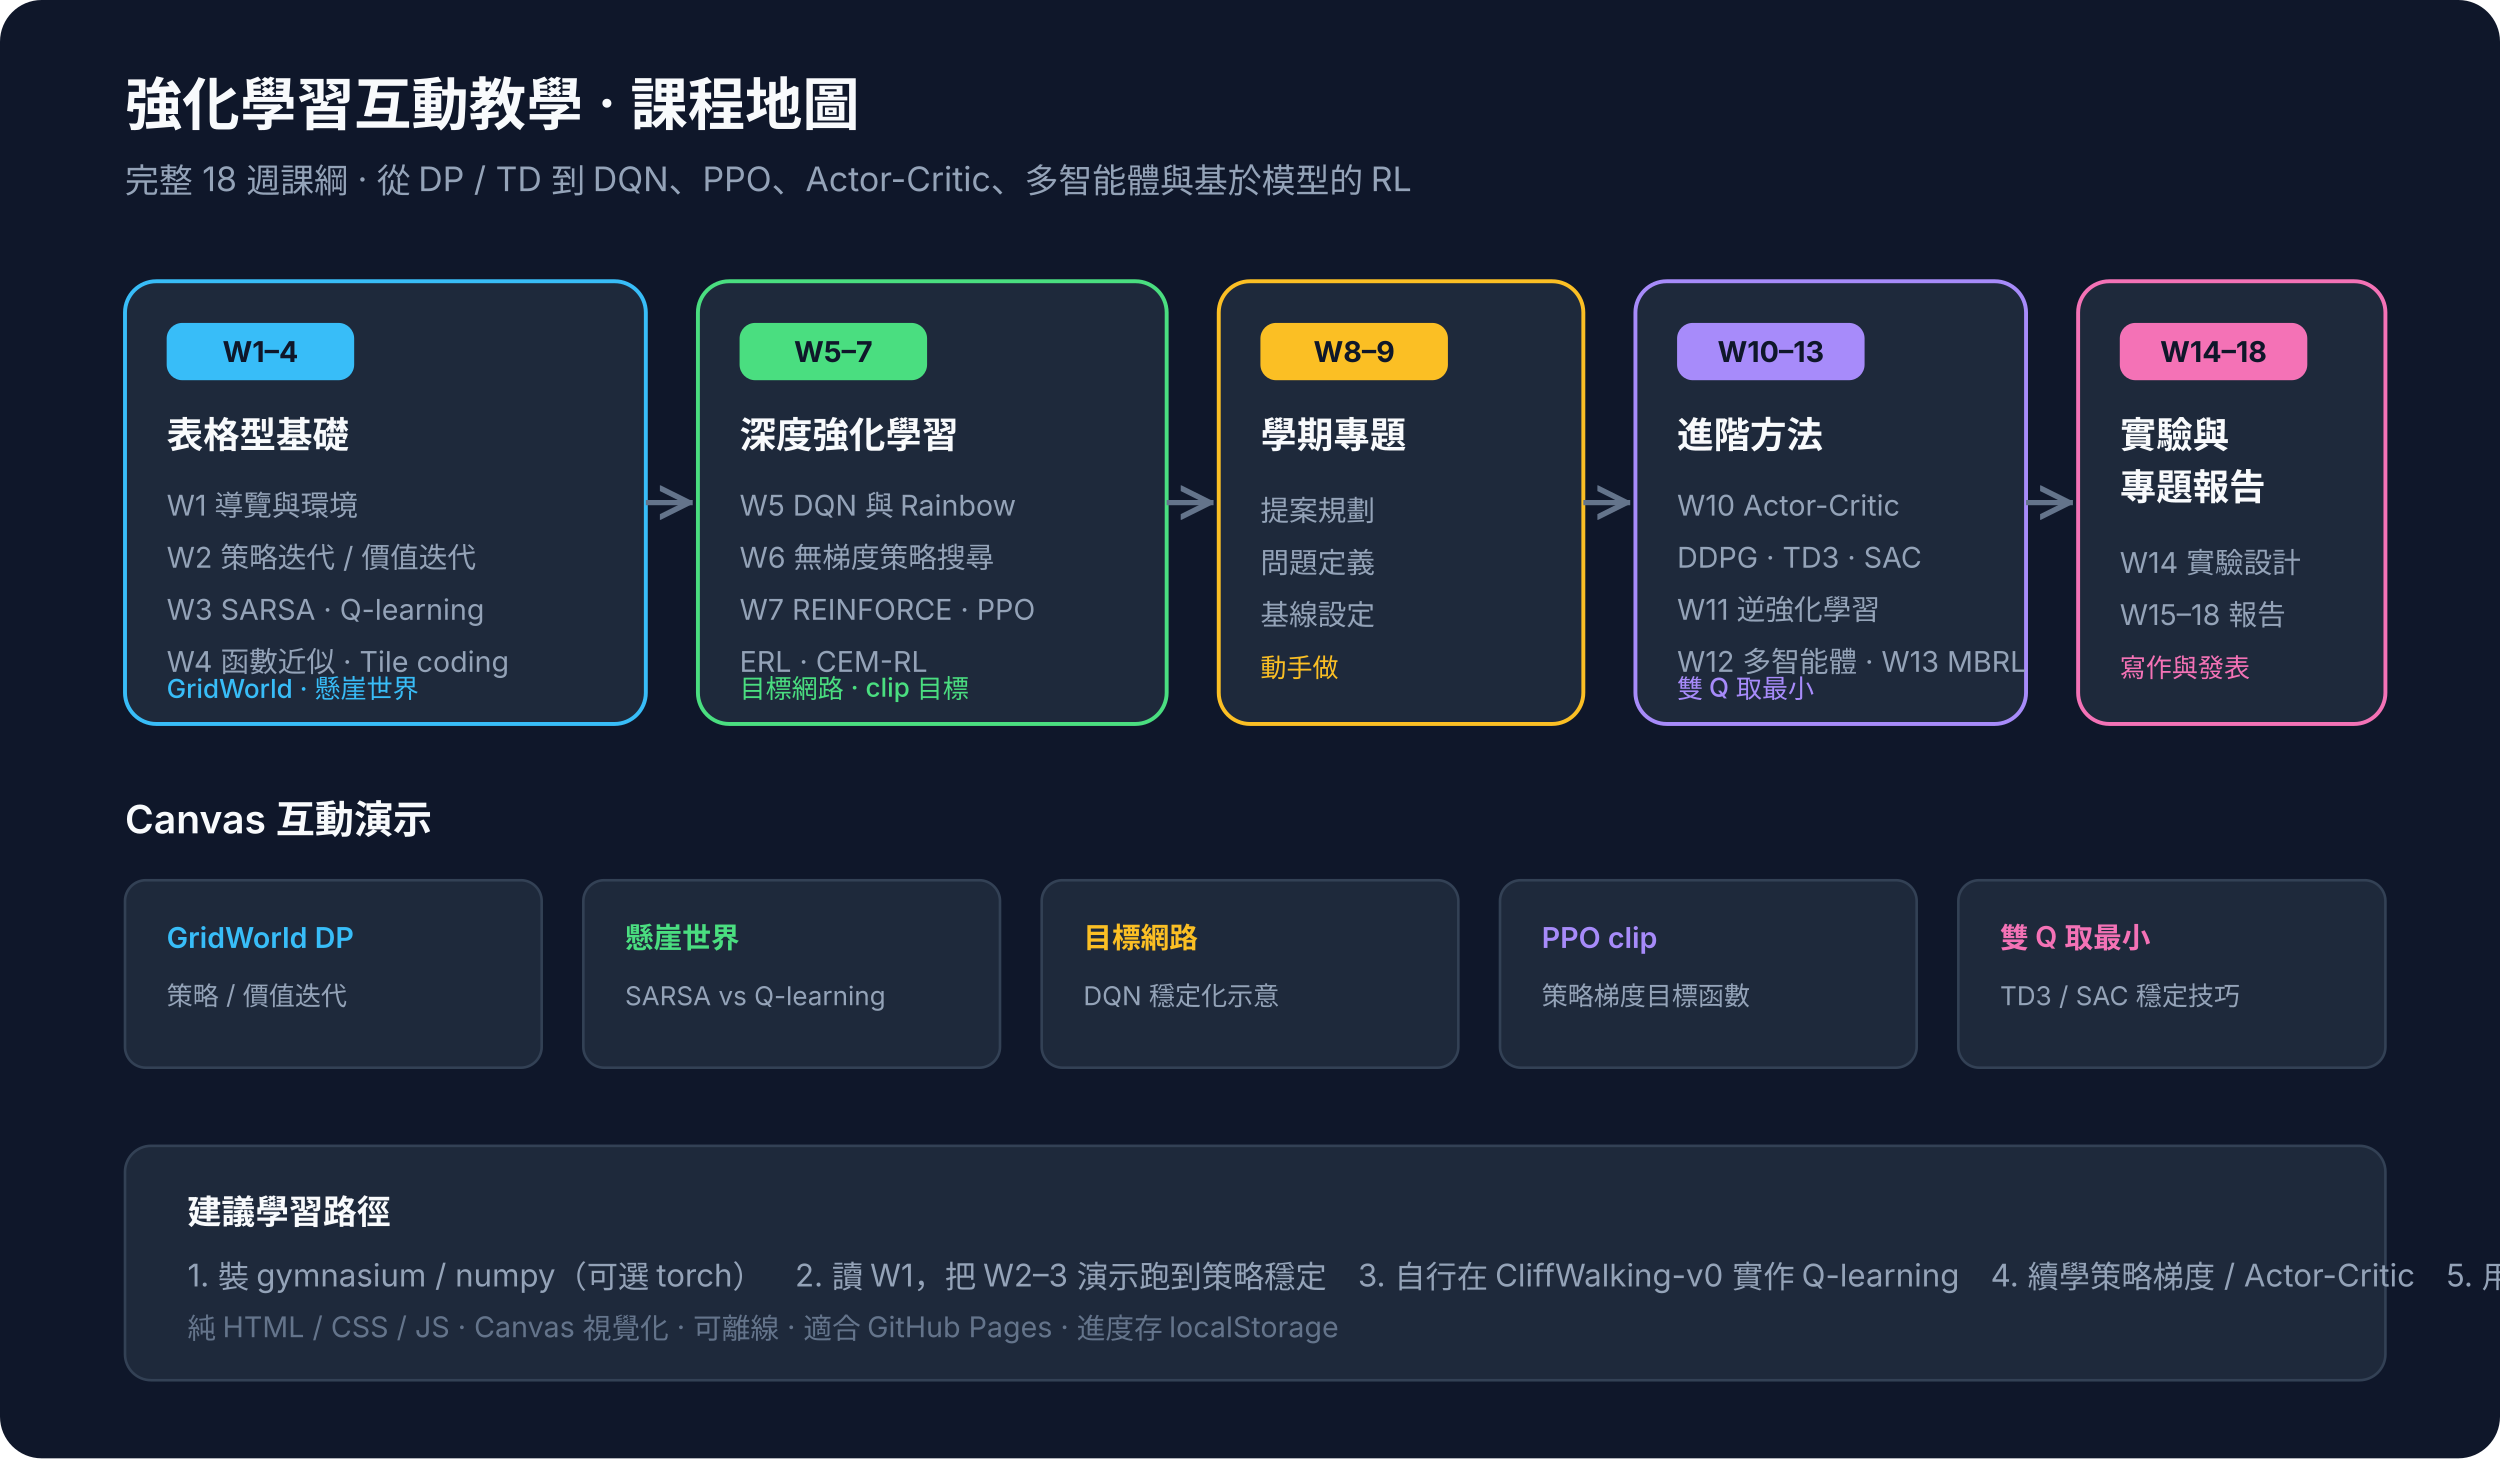
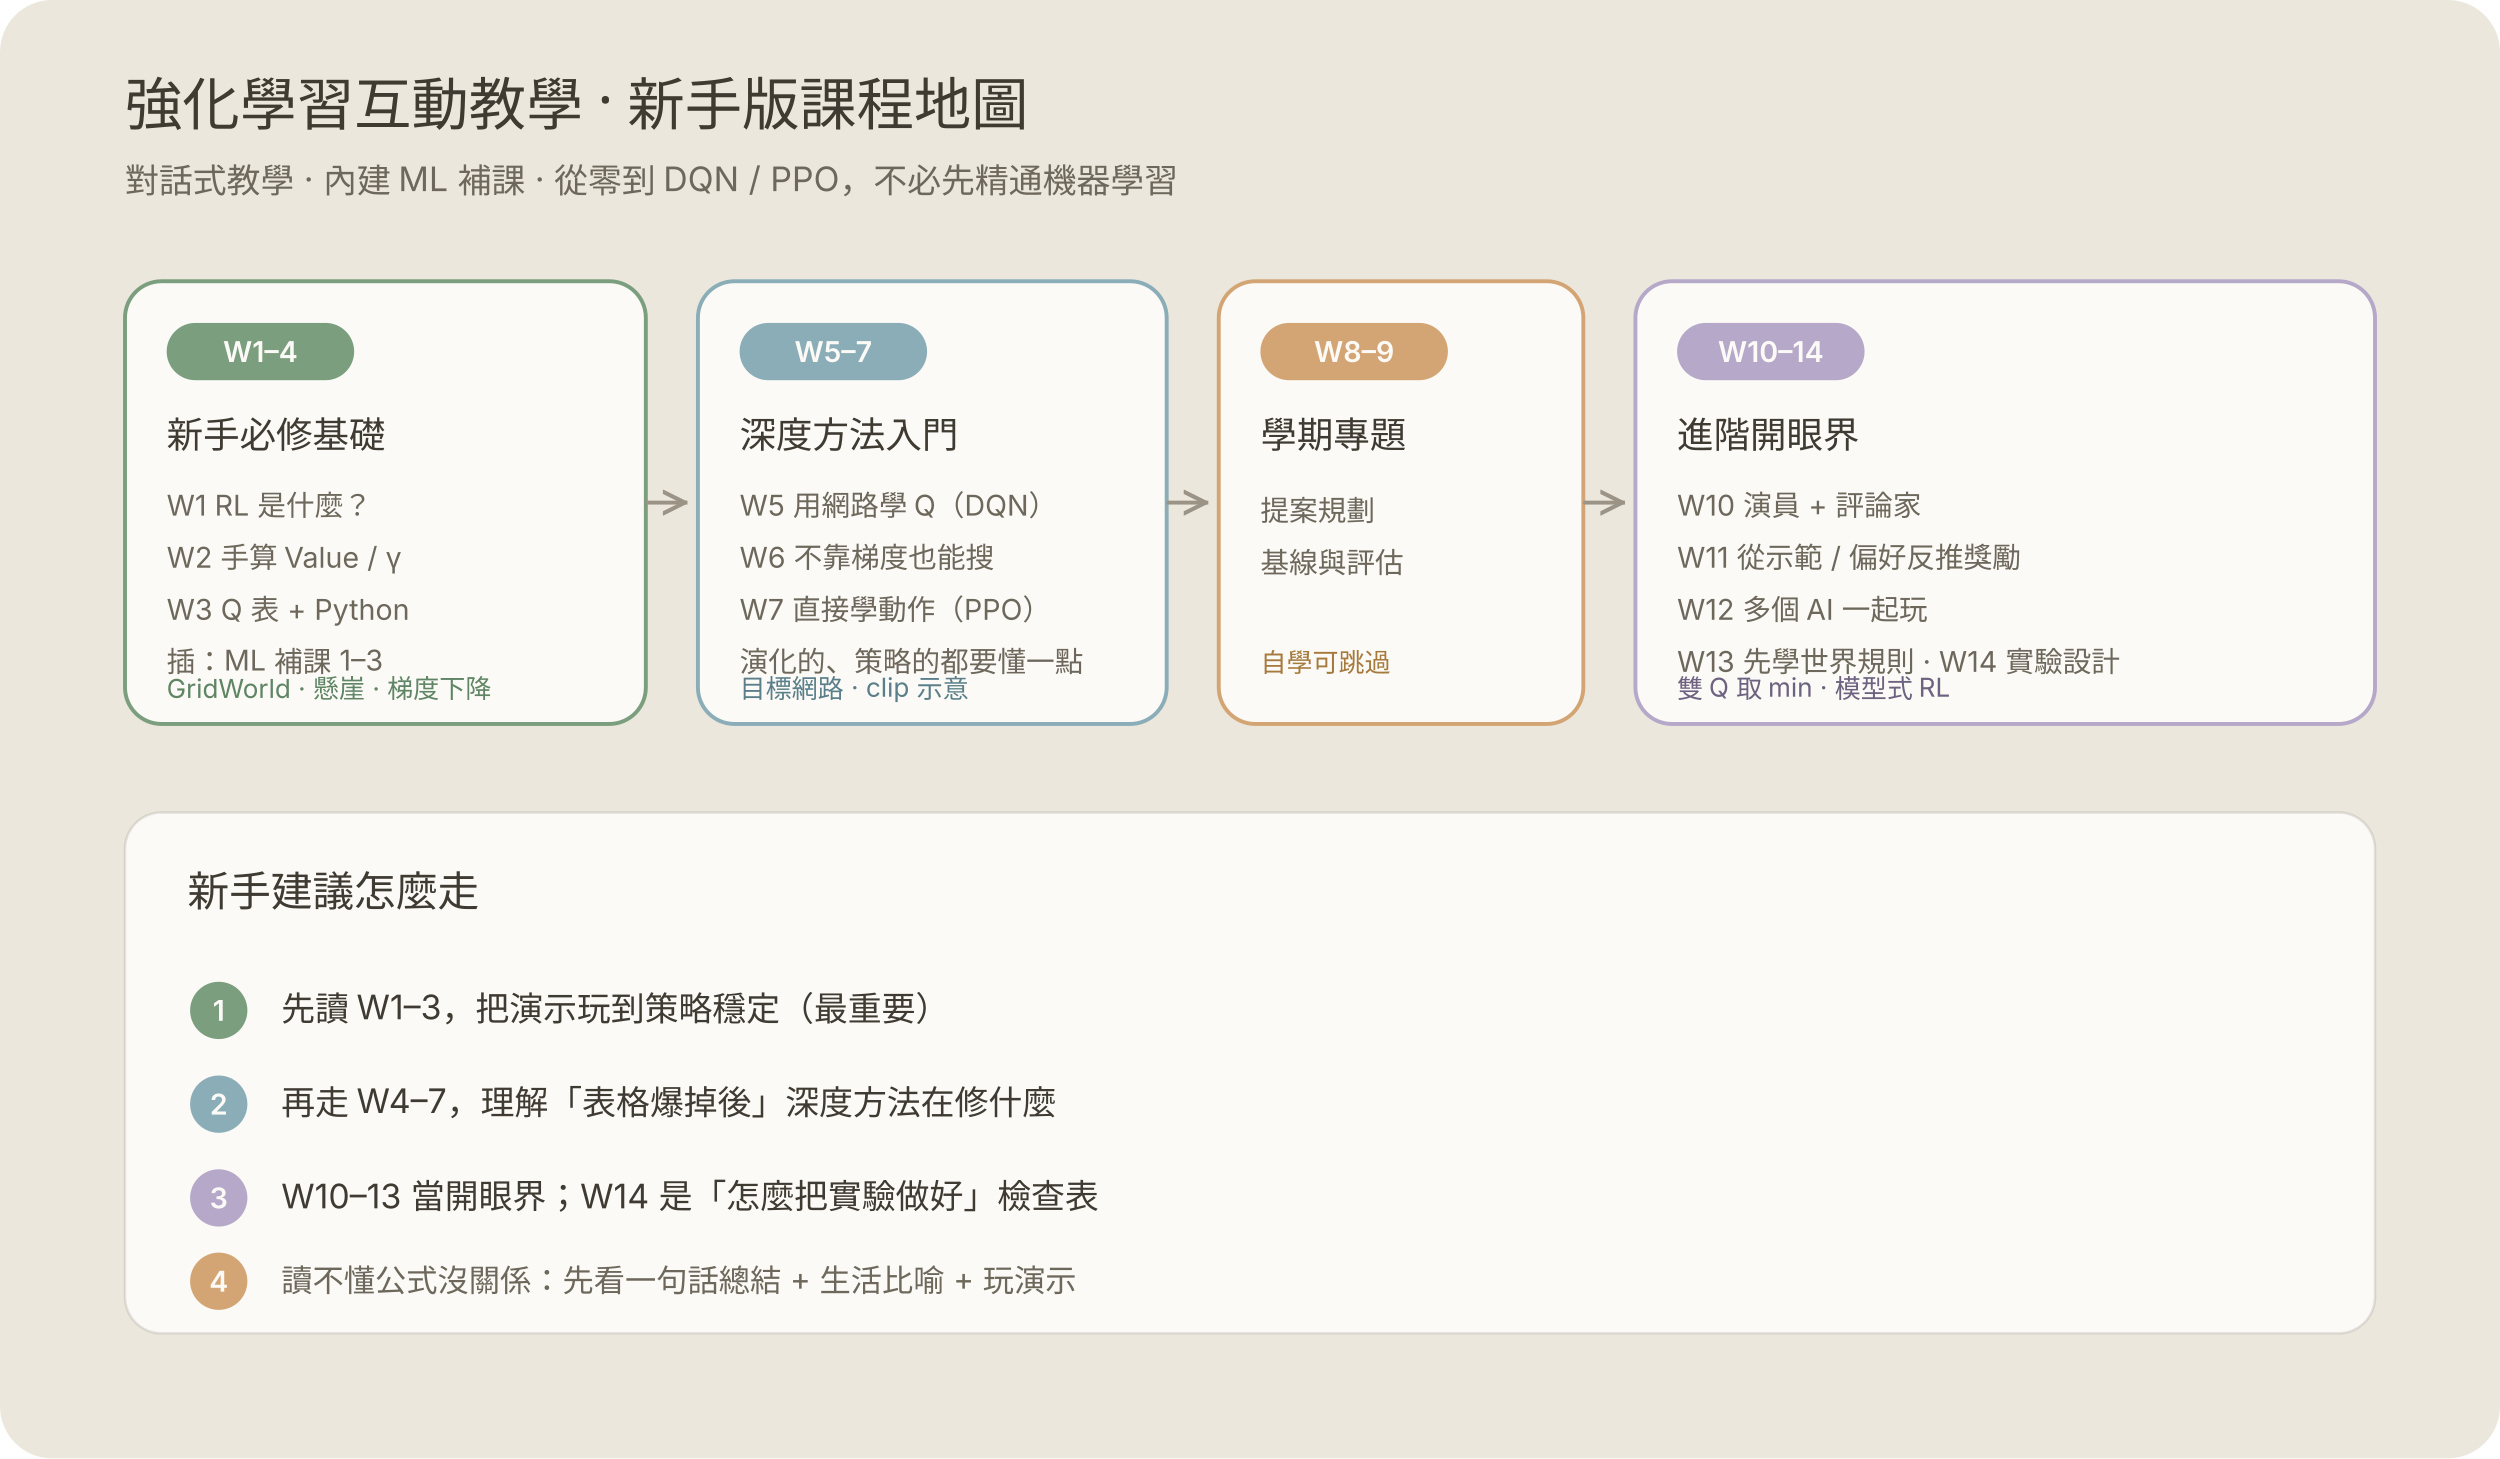
- <svg xmlns="http://www.w3.org/2000/svg" viewBox="0 0 960 560" font-family="-apple-system, BlinkMacSystemFont, 'PingFang SC', 'Noto Sans TC', 'Segoe UI', sans-serif">
+ <svg xmlns="http://www.w3.org/2000/svg" viewBox="0 0 960 560" font-family="Georgia, 'Iowan Old Style', 'Songti TC', 'Noto Serif TC', serif">
  <defs>
    <marker id="ar" viewBox="0 0 10 10" refX="9" refY="5" markerWidth="7" markerHeight="7" orient="auto-start-reverse">
-       <path d="M 0 1 L 8 5 L 0 9" fill="none" stroke="#64748B" stroke-width="1.5" stroke-linecap="round" stroke-linejoin="round" />
+       <path d="M 0 1 L 8 5 L 0 9" fill="none" stroke="#9a9386" stroke-width="1.5" stroke-linecap="round" stroke-linejoin="round" />
    </marker>
  </defs>
-   <rect width="960" height="560" rx="16" fill="#0F172A" />
-   <text x="48" y="48" fill="#F8FAFC" font-size="22" font-weight="600">強化學習互動教學 · 課程地圖</text>
-   <text x="48" y="74" fill="#94A3B8" font-size="13">完整 18 週課綱 · 從 DP / TD 到 DQN、PPO、Actor-Critic、多智能體與基於模型的 RL</text>
-   <rect x="48" y="108" width="200" height="170" rx="12" fill="#1E293B" stroke="#38BDF8" stroke-width="1.5" />
-   <rect x="64" y="124" width="72" height="22" rx="6" fill="#38BDF8" />
-   <text x="100" y="139" text-anchor="middle" fill="#0F172A" font-size="11" font-weight="700">W1–4</text>
-   <text x="64" y="172" fill="#F8FAFC" font-size="14" font-weight="600">表格型基礎</text>
-   <text x="64" y="198" fill="#94A3B8" font-size="11">W1 導覽與環境</text>
-   <text x="64" y="218" fill="#94A3B8" font-size="11">W2 策略迭代 / 價值迭代</text>
-   <text x="64" y="238" fill="#94A3B8" font-size="11">W3 SARSA · Q-learning</text>
-   <text x="64" y="258" fill="#94A3B8" font-size="11">W4 函數近似 · Tile coding</text>
-   <text x="64" y="268" fill="#38BDF8" font-size="10" font-weight="500">GridWorld · 懸崖世界</text>
-   <rect x="268" y="108" width="180" height="170" rx="12" fill="#1E293B" stroke="#4ADE80" stroke-width="1.5" />
-   <rect x="284" y="124" width="72" height="22" rx="6" fill="#4ADE80" />
-   <text x="320" y="139" text-anchor="middle" fill="#0F172A" font-size="11" font-weight="700">W5–7</text>
-   <text x="284" y="172" fill="#F8FAFC" font-size="14" font-weight="600">深度強化學習</text>
-   <text x="284" y="198" fill="#94A3B8" font-size="11">W5 DQN 與 Rainbow</text>
-   <text x="284" y="218" fill="#94A3B8" font-size="11">W6 無梯度策略搜尋</text>
-   <text x="284" y="238" fill="#94A3B8" font-size="11">W7 REINFORCE · PPO</text>
-   <text x="284" y="258" fill="#94A3B8" font-size="11">ERL · CEM-RL</text>
-   <text x="284" y="268" fill="#4ADE80" font-size="10" font-weight="500">目標網路 · clip 目標</text>
-   <rect x="468" y="108" width="140" height="170" rx="12" fill="#1E293B" stroke="#FBBF24" stroke-width="1.5" />
-   <rect x="484" y="124" width="72" height="22" rx="6" fill="#FBBF24" />
-   <text x="520" y="139" text-anchor="middle" fill="#0F172A" font-size="11" font-weight="700">W8–9</text>
-   <text x="484" y="172" fill="#F8FAFC" font-size="14" font-weight="600">學期專題</text>
-   <text x="484" y="200" fill="#94A3B8" font-size="11">提案規劃</text>
-   <text x="484" y="220" fill="#94A3B8" font-size="11">問題定義</text>
-   <text x="484" y="240" fill="#94A3B8" font-size="11">基線設定</text>
-   <text x="484" y="260" fill="#FBBF24" font-size="10" font-weight="500">動手做</text>
-   <rect x="628" y="108" width="150" height="170" rx="12" fill="#1E293B" stroke="#A78BFA" stroke-width="1.5" />
-   <rect x="644" y="124" width="72" height="22" rx="6" fill="#A78BFA" />
-   <text x="680" y="139" text-anchor="middle" fill="#0F172A" font-size="11" font-weight="700">W10–13</text>
-   <text x="644" y="172" fill="#F8FAFC" font-size="14" font-weight="600">進階方法</text>
-   <text x="644" y="198" fill="#94A3B8" font-size="11">W10 Actor-Critic</text>
-   <text x="644" y="218" fill="#94A3B8" font-size="11">DDPG · TD3 · SAC</text>
-   <text x="644" y="238" fill="#94A3B8" font-size="11">W11 逆強化學習</text>
-   <text x="644" y="258" fill="#94A3B8" font-size="11">W12 多智能體 · W13 MBRL</text>
-   <text x="644" y="268" fill="#A78BFA" font-size="10" font-weight="500">雙 Q 取最小</text>
-   <rect x="798" y="108" width="118" height="170" rx="12" fill="#1E293B" stroke="#F472B6" stroke-width="1.5" />
-   <rect x="814" y="124" width="72" height="22" rx="6" fill="#F472B6" />
-   <text x="850" y="139" text-anchor="middle" fill="#0F172A" font-size="11" font-weight="700">W14–18</text>
-   <text x="814" y="172" fill="#F8FAFC" font-size="14" font-weight="600">實驗與</text>
-   <text x="814" y="192" fill="#F8FAFC" font-size="14" font-weight="600">專題報告</text>
-   <text x="814" y="220" fill="#94A3B8" font-size="11">W14 實驗設計</text>
-   <text x="814" y="240" fill="#94A3B8" font-size="11">W15–18 報告</text>
-   <text x="814" y="260" fill="#F472B6" font-size="10" font-weight="500">寫作與發表</text>
-   <line x1="248" y1="193" x2="266" y2="193" stroke="#64748B" stroke-width="2" marker-end="url(#ar)" />
-   <line x1="448" y1="193" x2="466" y2="193" stroke="#64748B" stroke-width="2" marker-end="url(#ar)" />
-   <line x1="608" y1="193" x2="626" y2="193" stroke="#64748B" stroke-width="2" marker-end="url(#ar)" />
-   <line x1="778" y1="193" x2="796" y2="193" stroke="#64748B" stroke-width="2" marker-end="url(#ar)" />
-   <text x="48" y="320" fill="#F8FAFC" font-size="15" font-weight="600">Canvas 互動演示</text>
-   <rect x="48" y="338" width="160" height="72" rx="8" fill="#1E293B" stroke="#334155" stroke-width="1" />
-   <text x="64" y="364" fill="#38BDF8" font-size="11" font-weight="600">GridWorld DP</text>
-   <text x="64" y="386" fill="#94A3B8" font-size="10">策略 / 價值迭代</text>
-   <rect x="224" y="338" width="160" height="72" rx="8" fill="#1E293B" stroke="#334155" stroke-width="1" />
-   <text x="240" y="364" fill="#4ADE80" font-size="11" font-weight="600">懸崖世界</text>
-   <text x="240" y="386" fill="#94A3B8" font-size="10">SARSA vs Q-learning</text>
-   <rect x="400" y="338" width="160" height="72" rx="8" fill="#1E293B" stroke="#334155" stroke-width="1" />
-   <text x="416" y="364" fill="#FBBF24" font-size="11" font-weight="600">目標網路</text>
-   <text x="416" y="386" fill="#94A3B8" font-size="10">DQN 穩定化示意</text>
-   <rect x="576" y="338" width="160" height="72" rx="8" fill="#1E293B" stroke="#334155" stroke-width="1" />
-   <text x="592" y="364" fill="#A78BFA" font-size="11" font-weight="600">PPO clip</text>
-   <text x="592" y="386" fill="#94A3B8" font-size="10">策略梯度目標函數</text>
-   <rect x="752" y="338" width="164" height="72" rx="8" fill="#1E293B" stroke="#334155" stroke-width="1" />
-   <text x="768" y="364" fill="#F472B6" font-size="11" font-weight="600">雙 Q 取最小</text>
-   <text x="768" y="386" fill="#94A3B8" font-size="10">TD3 / SAC 穩定技巧</text>
-   <rect x="48" y="440" width="868" height="90" rx="10" fill="#1E293B" stroke="#334155" stroke-width="1" />
-   <text x="72" y="470" fill="#F8FAFC" font-size="13" font-weight="600">建議學習路徑</text>
-   <text x="72" y="494" fill="#94A3B8" font-size="12">1. 裝 gymnasium / numpy（可選 torch）　2. 讀 W1，把 W2–3 演示跑到策略穩定　3. 自行在 CliffWalking-v0 實作 Q-learning　4. 續學策略梯度 / Actor-Critic　5. 用 W14 實驗清單做專題</text>
-   <text x="72" y="514" fill="#64748B" font-size="11">純 HTML / CSS / JS · Canvas 視覺化 · 可離線 · 適合 GitHub Pages · 進度存 localStorage</text>
+   <rect width="960" height="560" rx="20" fill="#ebe7dc" />
+   <text x="48" y="48" fill="#3f3a32" font-size="22" font-weight="500">強化學習互動教學 · 新手版課程地圖</text>
+   <text x="48" y="74" fill="#6e685c" font-size="13" font-family="-apple-system, 'PingFang TC', 'Noto Sans TC', sans-serif">對話式教學 · 內建 ML 補課 · 從零到 DQN / PPO，不必先精通機器學習</text>
+   <rect x="48" y="108" width="200" height="170" rx="14" fill="#fbfaf6" stroke="#7a9e7e" stroke-width="1.5" />
+   <rect x="64" y="124" width="72" height="22" rx="11" fill="#7a9e7e" />
+   <text x="100" y="139" text-anchor="middle" fill="#fbfaf6" font-size="11" font-weight="600" font-family="-apple-system, sans-serif">W1–4</text>
+   <text x="64" y="172" fill="#3f3a32" font-size="14" font-weight="500">新手必修基礎</text>
+   <text x="64" y="198" fill="#6e685c" font-size="11" font-family="-apple-system, 'PingFang TC', sans-serif">W1 RL 是什麼？</text>
+   <text x="64" y="218" fill="#6e685c" font-size="11" font-family="-apple-system, 'PingFang TC', sans-serif">W2 手算 Value / γ</text>
+   <text x="64" y="238" fill="#6e685c" font-size="11" font-family="-apple-system, 'PingFang TC', sans-serif">W3 Q 表 + Python</text>
+   <text x="64" y="258" fill="#6e685c" font-size="11" font-family="-apple-system, 'PingFang TC', sans-serif">插：ML 補課 1–3</text>
+   <text x="64" y="268" fill="#5f8564" font-size="10" font-family="-apple-system, sans-serif">GridWorld · 懸崖 · 梯度下降</text>
+   <rect x="268" y="108" width="180" height="170" rx="14" fill="#fbfaf6" stroke="#8aadb8" stroke-width="1.5" />
+   <rect x="284" y="124" width="72" height="22" rx="11" fill="#8aadb8" />
+   <text x="320" y="139" text-anchor="middle" fill="#fbfaf6" font-size="11" font-weight="600" font-family="-apple-system, sans-serif">W5–7</text>
+   <text x="284" y="172" fill="#3f3a32" font-size="14" font-weight="500">深度方法入門</text>
+   <text x="284" y="198" fill="#6e685c" font-size="11" font-family="-apple-system, 'PingFang TC', sans-serif">W5 用網路學 Q（DQN）</text>
+   <text x="284" y="218" fill="#6e685c" font-size="11" font-family="-apple-system, 'PingFang TC', sans-serif">W6 不靠梯度也能搜</text>
+   <text x="284" y="238" fill="#6e685c" font-size="11" font-family="-apple-system, 'PingFang TC', sans-serif">W7 直接學動作（PPO）</text>
+   <text x="284" y="258" fill="#6e685c" font-size="11" font-family="-apple-system, 'PingFang TC', sans-serif">演化的、策略的都要懂一點</text>
+   <text x="284" y="268" fill="#5a7f8a" font-size="10" font-family="-apple-system, sans-serif">目標網路 · clip 示意</text>
+   <rect x="468" y="108" width="140" height="170" rx="14" fill="#fbfaf6" stroke="#d4a574" stroke-width="1.5" />
+   <rect x="484" y="124" width="72" height="22" rx="11" fill="#d4a574" />
+   <text x="520" y="139" text-anchor="middle" fill="#fbfaf6" font-size="11" font-weight="600" font-family="-apple-system, sans-serif">W8–9</text>
+   <text x="484" y="172" fill="#3f3a32" font-size="14" font-weight="500">學期專題</text>
+   <text x="484" y="200" fill="#6e685c" font-size="11" font-family="-apple-system, 'PingFang TC', sans-serif">提案規劃</text>
+   <text x="484" y="220" fill="#6e685c" font-size="11" font-family="-apple-system, 'PingFang TC', sans-serif">基線與評估</text>
+   <text x="484" y="258" fill="#a67a3d" font-size="10" font-family="-apple-system, sans-serif">自學可跳過</text>
+   <rect x="628" y="108" width="284" height="170" rx="14" fill="#fbfaf6" stroke="#b5a8c9" stroke-width="1.5" />
+   <rect x="644" y="124" width="72" height="22" rx="11" fill="#b5a8c9" />
+   <text x="680" y="139" text-anchor="middle" fill="#fbfaf6" font-size="11" font-weight="600" font-family="-apple-system, sans-serif">W10–14</text>
+   <text x="644" y="172" fill="#3f3a32" font-size="14" font-weight="500">進階開眼界</text>
+   <text x="644" y="198" fill="#6e685c" font-size="11" font-family="-apple-system, 'PingFang TC', sans-serif">W10 演員 + 評論家</text>
+   <text x="644" y="218" fill="#6e685c" font-size="11" font-family="-apple-system, 'PingFang TC', sans-serif">W11 從示範 / 偏好反推獎勵</text>
+   <text x="644" y="238" fill="#6e685c" font-size="11" font-family="-apple-system, 'PingFang TC', sans-serif">W12 多個 AI 一起玩</text>
+   <text x="644" y="258" fill="#6e685c" font-size="11" font-family="-apple-system, 'PingFang TC', sans-serif">W13 先學世界規則 · W14 實驗設計</text>
+   <text x="644" y="268" fill="#6d6280" font-size="10" font-family="-apple-system, sans-serif">雙 Q 取 min · 模型式 RL</text>
+   <line x1="248" y1="193" x2="264" y2="193" stroke="#9a9386" stroke-width="1.5" marker-end="url(#ar)" />
+   <line x1="448" y1="193" x2="464" y2="193" stroke="#9a9386" stroke-width="1.5" marker-end="url(#ar)" />
+   <line x1="608" y1="193" x2="624" y2="193" stroke="#9a9386" stroke-width="1.5" marker-end="url(#ar)" />
+   <rect x="48" y="312" width="864" height="200" rx="14" fill="#fbfaf6" stroke="rgba(63,58,50,0.12)" stroke-width="1" />
+   <text x="72" y="348" fill="#3f3a32" font-size="16" font-weight="500">新手建議怎麼走</text>
+   <circle cx="84" cy="388" r="11" fill="#7a9e7e" />
+   <text x="84" y="392" text-anchor="middle" fill="#fbfaf6" font-size="11" font-weight="600" font-family="-apple-system, sans-serif">1</text>
+   <text x="108" y="392" fill="#3f3a32" font-size="13" font-family="-apple-system, 'PingFang TC', sans-serif">先讀 W1–3，把演示玩到策略穩定（最重要）</text>
+   <circle cx="84" cy="424" r="11" fill="#8aadb8" />
+   <text x="84" y="428" text-anchor="middle" fill="#fbfaf6" font-size="11" font-weight="600" font-family="-apple-system, sans-serif">2</text>
+   <text x="108" y="428" fill="#3f3a32" font-size="13" font-family="-apple-system, 'PingFang TC', sans-serif">再走 W4–7，理解「表格爆掉後」深度方法在修什麼</text>
+   <circle cx="84" cy="460" r="11" fill="#b5a8c9" />
+   <text x="84" y="464" text-anchor="middle" fill="#fbfaf6" font-size="11" font-weight="600" font-family="-apple-system, sans-serif">3</text>
+   <text x="108" y="464" fill="#3f3a32" font-size="13" font-family="-apple-system, 'PingFang TC', sans-serif">W10–13 當開眼界；W14 是「怎麼把實驗做好」檢查表</text>
+   <circle cx="84" cy="492" r="11" fill="#d4a574" />
+   <text x="84" y="496" text-anchor="middle" fill="#fbfaf6" font-size="11" font-weight="600" font-family="-apple-system, sans-serif">4</text>
+   <text x="108" y="496" fill="#6e685c" font-size="12" font-family="-apple-system, 'PingFang TC', sans-serif">讀不懂公式沒關係：先看一句話總結 + 生活比喻 + 玩演示</text>
</svg>
